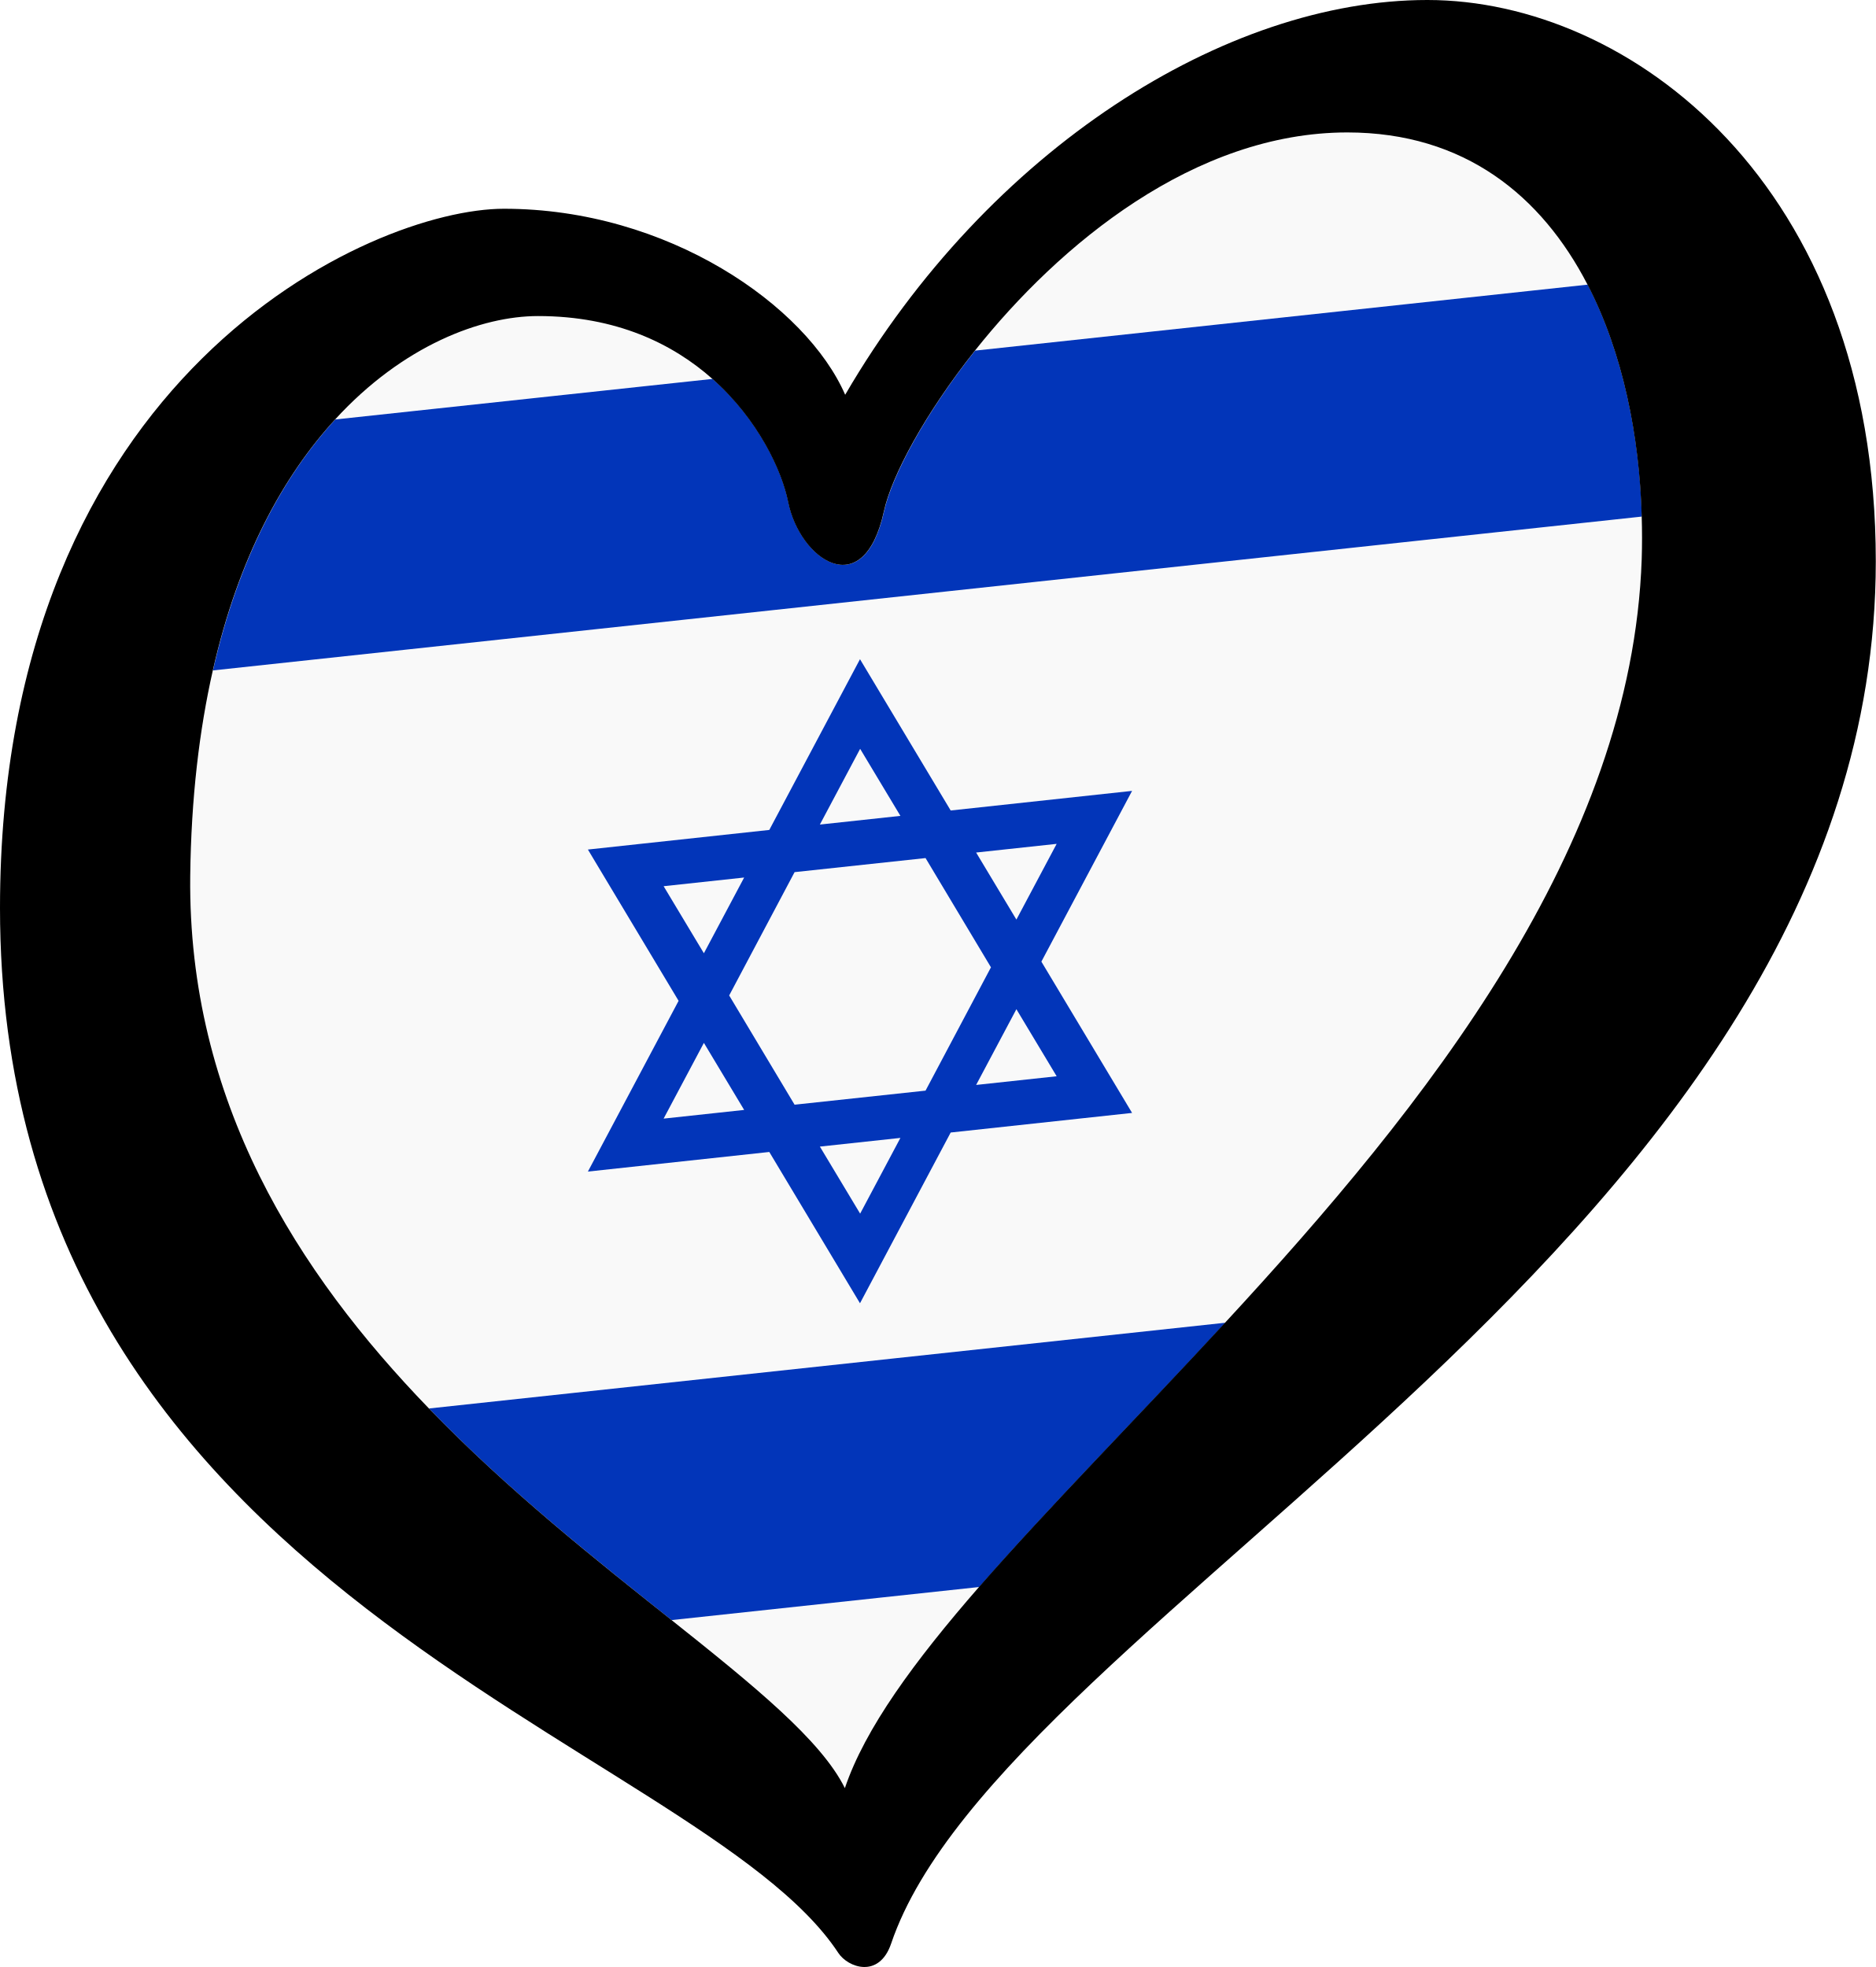
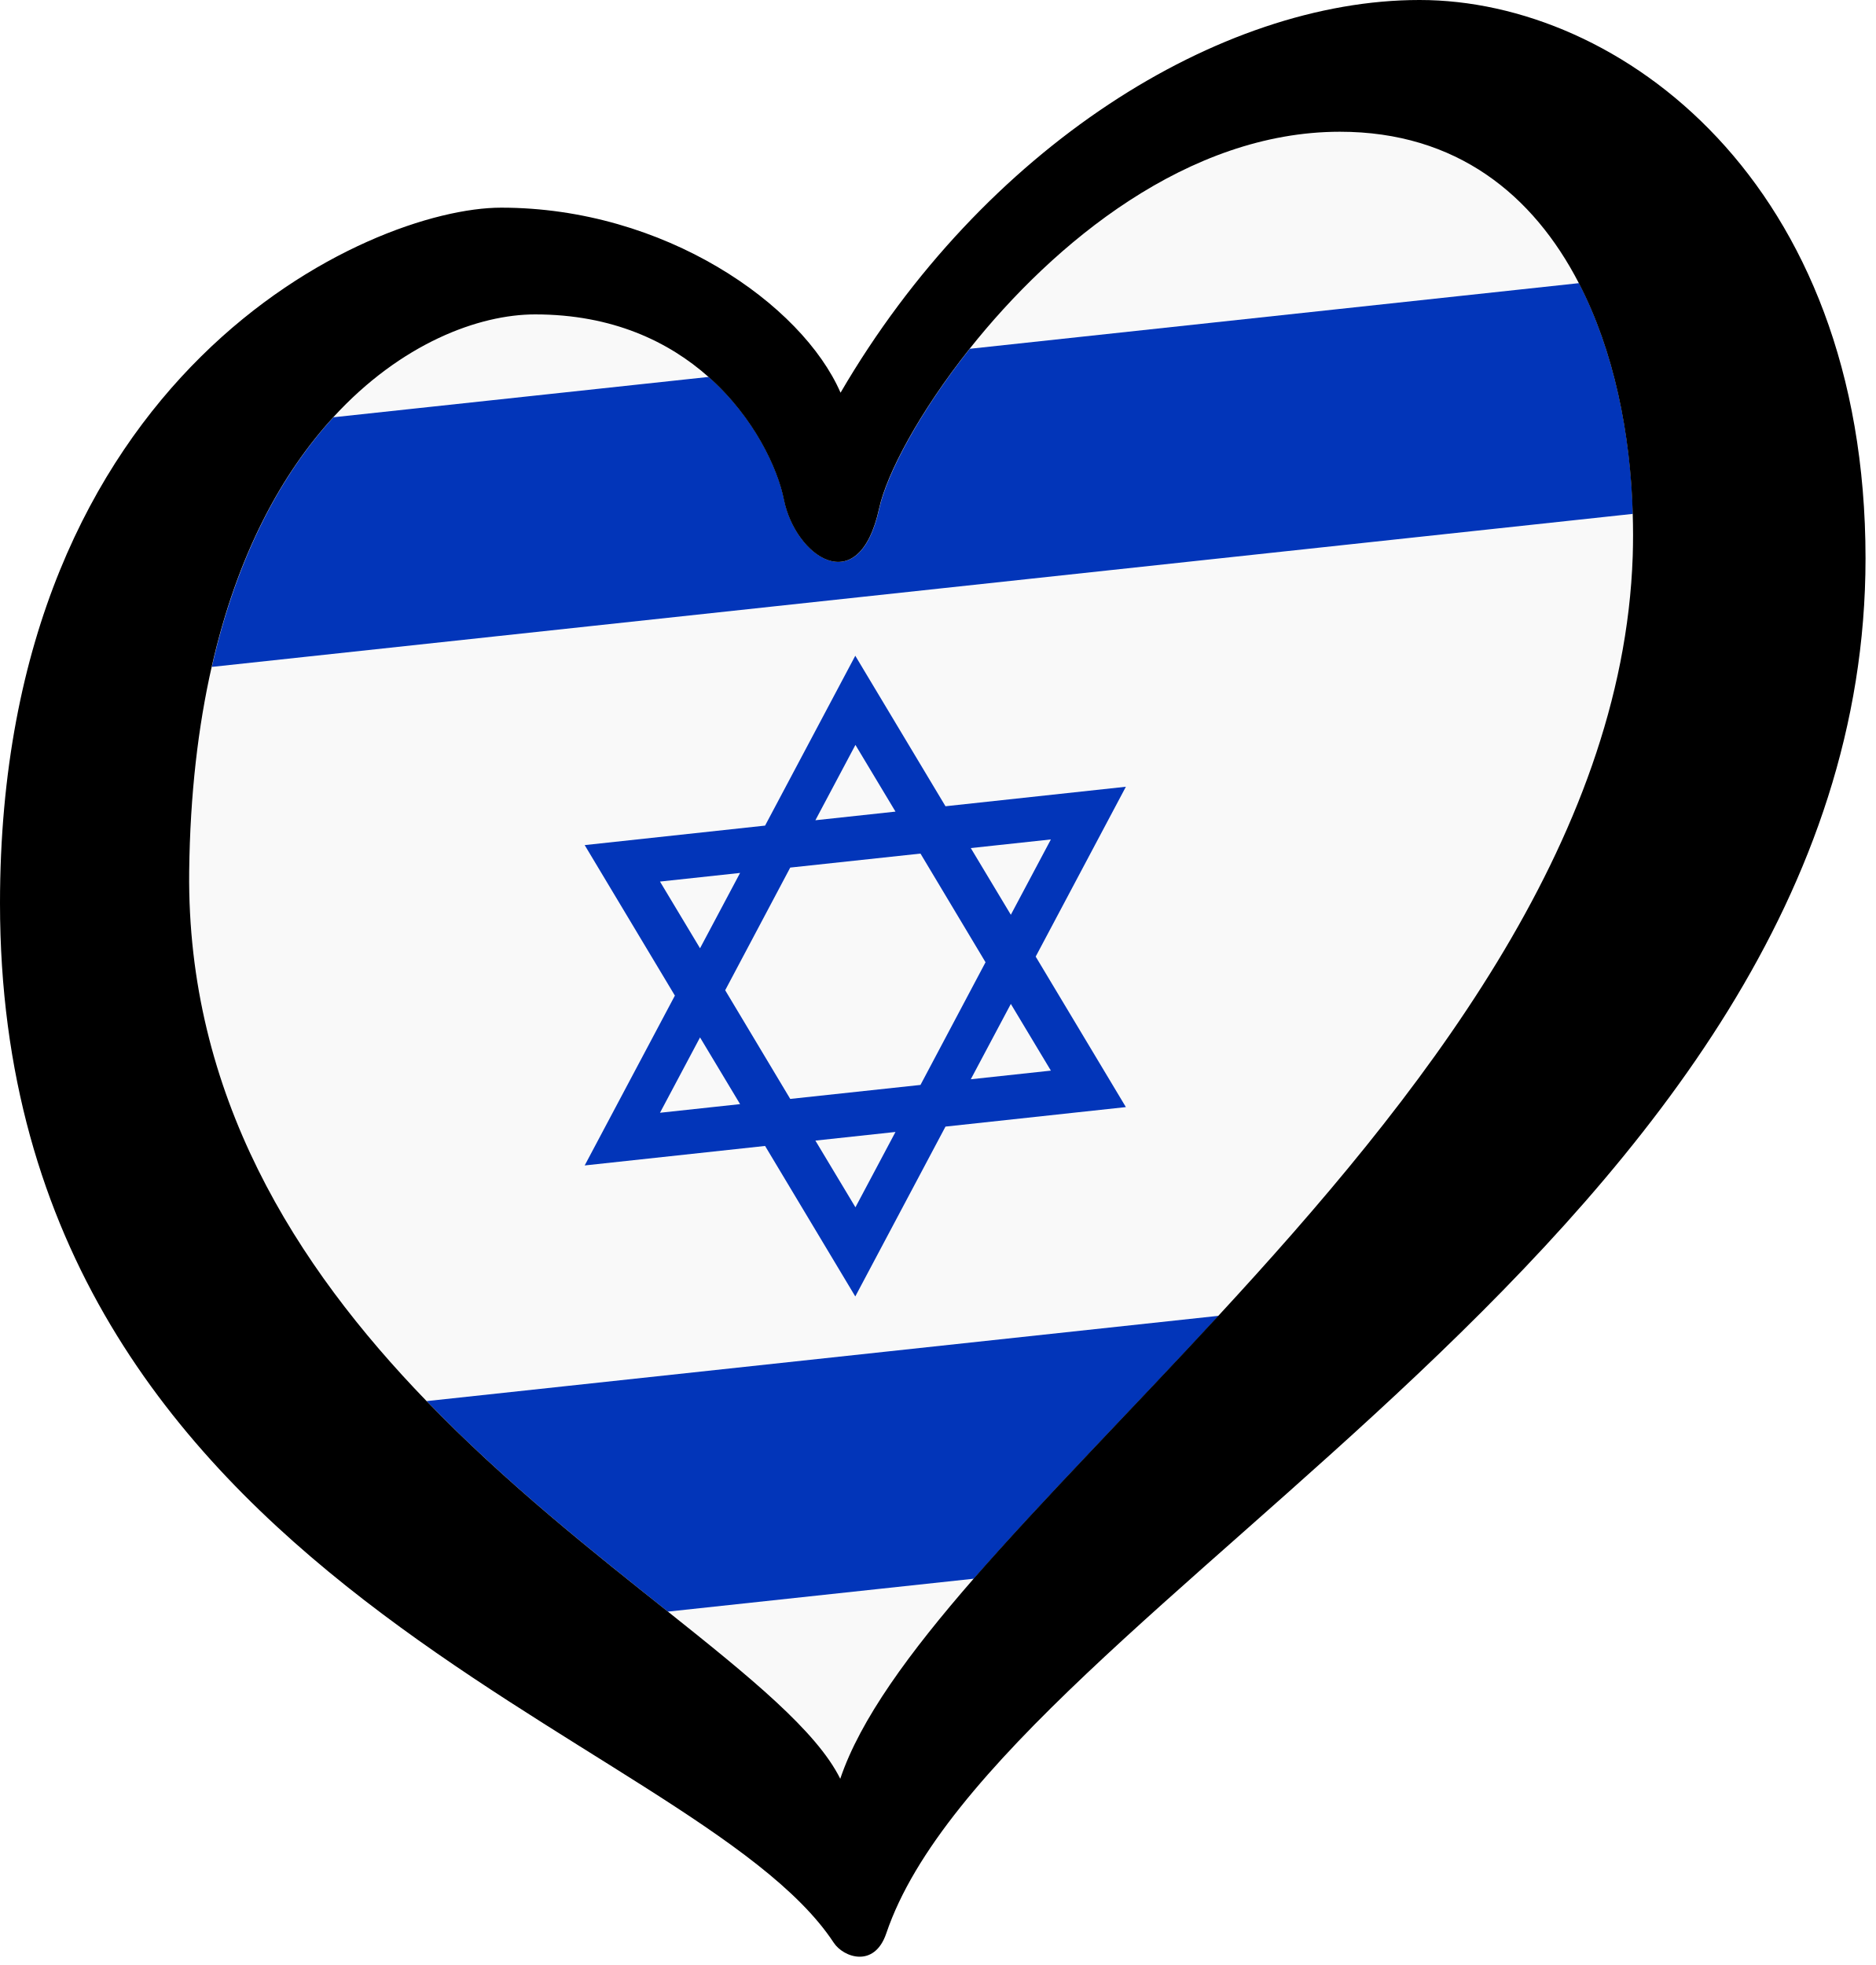
- <svg xmlns="http://www.w3.org/2000/svg" id="LOGO_LAYER" viewBox="0 0 125.33 131.443" version="1.1" width="125.33" height="131.443">
+ <svg xmlns="http://www.w3.org/2000/svg" width="100%" height="100%" viewBox="0 0 126 132" version="1.1" xml:space="preserve">
  <defs id="defs1">
    <style id="style1">.cls-1{fill:#f9f9f9;}.cls-2{fill:#0235b9;}</style>
  </defs>
  <g id="LOGO_GROUP" transform="translate(-232.76,-97.88)">
    <g id="SELECT_FLAG_HERE">
      <g id="BLACK_FLAG">
        <polygon class="cls-1" points="279.79,161.58 282.48,156.52 277.1,157.1 " id="polygon1" />
        <polygon class="cls-1" points="298.98,162.51 294.61,155.21 285.85,156.16 281.48,164.4 285.85,171.69 294.61,170.75 " id="polygon2" />
        <path class="cls-1" d="m 322.79,106.72 c -10.21,0 -19.23,7.46 -24.88,14.58 l 40.93,-4.41 c -3.06,-5.93 -8.21,-10.17 -16.05,-10.17 z" id="path2" />
        <polygon class="cls-1" points="292.92,152.4 290.23,147.92 287.54,152.98 " id="polygon3" />
        <path class="cls-1" d="m 280.36,123.19 c -2.65,-2.35 -6.44,-4.2 -11.65,-4.2 -3.77,0 -9.01,1.94 -13.56,6.91 z" id="path3" />
        <path class="cls-1" d="m 245.48,156.43 c -0.17,15.03 7.18,26.5 15.94,35.56 l 53.21,-5.73 c 13.44,-14.56 27.17,-31.74 27.83,-51.02 0.03,-0.94 0.03,-1.88 0,-2.84 l -95.47,10.28 c -0.9,3.97 -1.45,8.53 -1.51,13.75 z m 38.69,-3.08 6.06,-11.41 6.06,10.11 12.12,-1.31 -6.06,11.41 6.06,10.11 -12.12,1.31 -6.06,11.41 -6.06,-10.11 -12.12,1.31 6.06,-11.41 -6.06,-10.11 z" id="path4" />
        <polygon class="cls-1" points="287.54,174.5 290.23,178.99 292.92,173.92 " id="polygon4" />
        <polygon class="cls-1" points="279.79,167.57 277.1,172.63 282.48,172.05 " id="polygon5" />
        <polygon class="cls-1" points="300.67,159.34 303.36,154.27 297.98,154.85 " id="polygon6" />
        <path class="cls-1" d="m 289.22,217.37 c 1.34,-3.98 4.64,-8.48 8.97,-13.45 l -20.55,2.21 c 5.52,4.4 10,8.03 11.58,11.23 z" id="path6" />
        <polygon class="cls-1" points="300.67,165.32 297.98,170.38 303.36,169.81 " id="polygon7" />
        <path class="cls-2" d="m 246.99,142.68 95.47,-10.28 c -0.15,-5.39 -1.27,-10.94 -3.62,-15.5 l -40.93,4.41 c -3.38,4.26 -5.56,8.39 -6.08,10.73 -1.37,6.25 -5.64,3.2 -6.4,-0.61 -0.41,-2.05 -1.96,-5.49 -5.06,-8.23 l -25.21,2.71 c -3.42,3.73 -6.44,9.17 -8.17,16.77 z" id="path7" />
        <path class="cls-2" d="m 277.64,206.14 20.55,-2.21 c 4.66,-5.35 10.52,-11.25 16.44,-17.66 L 261.42,192 c 5.34,5.53 11.21,10.15 16.22,14.15 z" id="path8" />
        <path class="cls-2" d="m 272.04,176.17 12.12,-1.31 6.06,10.11 6.06,-11.41 12.12,-1.31 -6.06,-10.11 6.06,-11.41 -12.12,1.31 -6.06,-10.11 -6.06,11.41 -12.12,1.31 6.06,10.11 z m 5.06,-3.54 2.69,-5.06 2.69,4.48 z m 13.13,6.35 -2.69,-4.48 5.38,-0.58 z m 13.13,-9.18 -5.38,0.58 2.69,-5.06 z m 0,-15.53 -2.69,5.06 -2.69,-4.48 z m -13.13,-6.35 2.69,4.48 -5.38,0.58 z m -4.38,8.24 8.75,-0.94 4.37,7.3 -4.37,8.24 -8.75,0.94 -4.37,-7.3 z m -8.75,0.94 5.38,-0.58 -2.69,5.06 z" id="path9" />
        <path d="m 328.12,97.88 c -13.42,0 -29.29,9.91 -38.89,26.38 -2.59,-5.95 -11.83,-12.43 -22.8,-12.43 -8.84,0 -33.67,11.05 -33.67,46.73 0,46.05 46.59,55.51 56.01,69.82 0.65,0.99 2.73,1.73 3.53,-0.62 7.51,-22.18 65.79,-47.24 65.79,-92.37 0,-25.31 -16.53,-37.51 -29.95,-37.51 z M 268.71,119 c 5.21,0 8.99,1.84 11.65,4.2 3.09,2.74 4.65,6.18 5.06,8.23 0.76,3.81 5.03,6.86 6.4,0.61 0.51,-2.34 2.7,-6.47 6.08,-10.73 5.66,-7.12 14.68,-14.58 24.88,-14.58 7.84,0 12.99,4.25 16.05,10.17 2.36,4.56 3.47,10.11 3.62,15.5 0.03,0.95 0.03,1.9 0,2.84 -0.66,19.29 -14.39,36.47 -27.83,51.02 -5.92,6.41 -11.78,12.32 -16.44,17.66 -4.33,4.97 -7.63,9.47 -8.97,13.45 -1.59,-3.21 -6.07,-6.84 -11.58,-11.23 -5.01,-3.99 -10.88,-8.62 -16.22,-14.15 -8.76,-9.06 -16.1,-20.53 -15.94,-35.56 0.06,-5.22 0.61,-9.78 1.51,-13.75 1.72,-7.6 4.75,-13.04 8.17,-16.77 4.55,-4.97 9.79,-6.91 13.56,-6.91 z" id="path10" />
      </g>
    </g>
  </g>
</svg>
